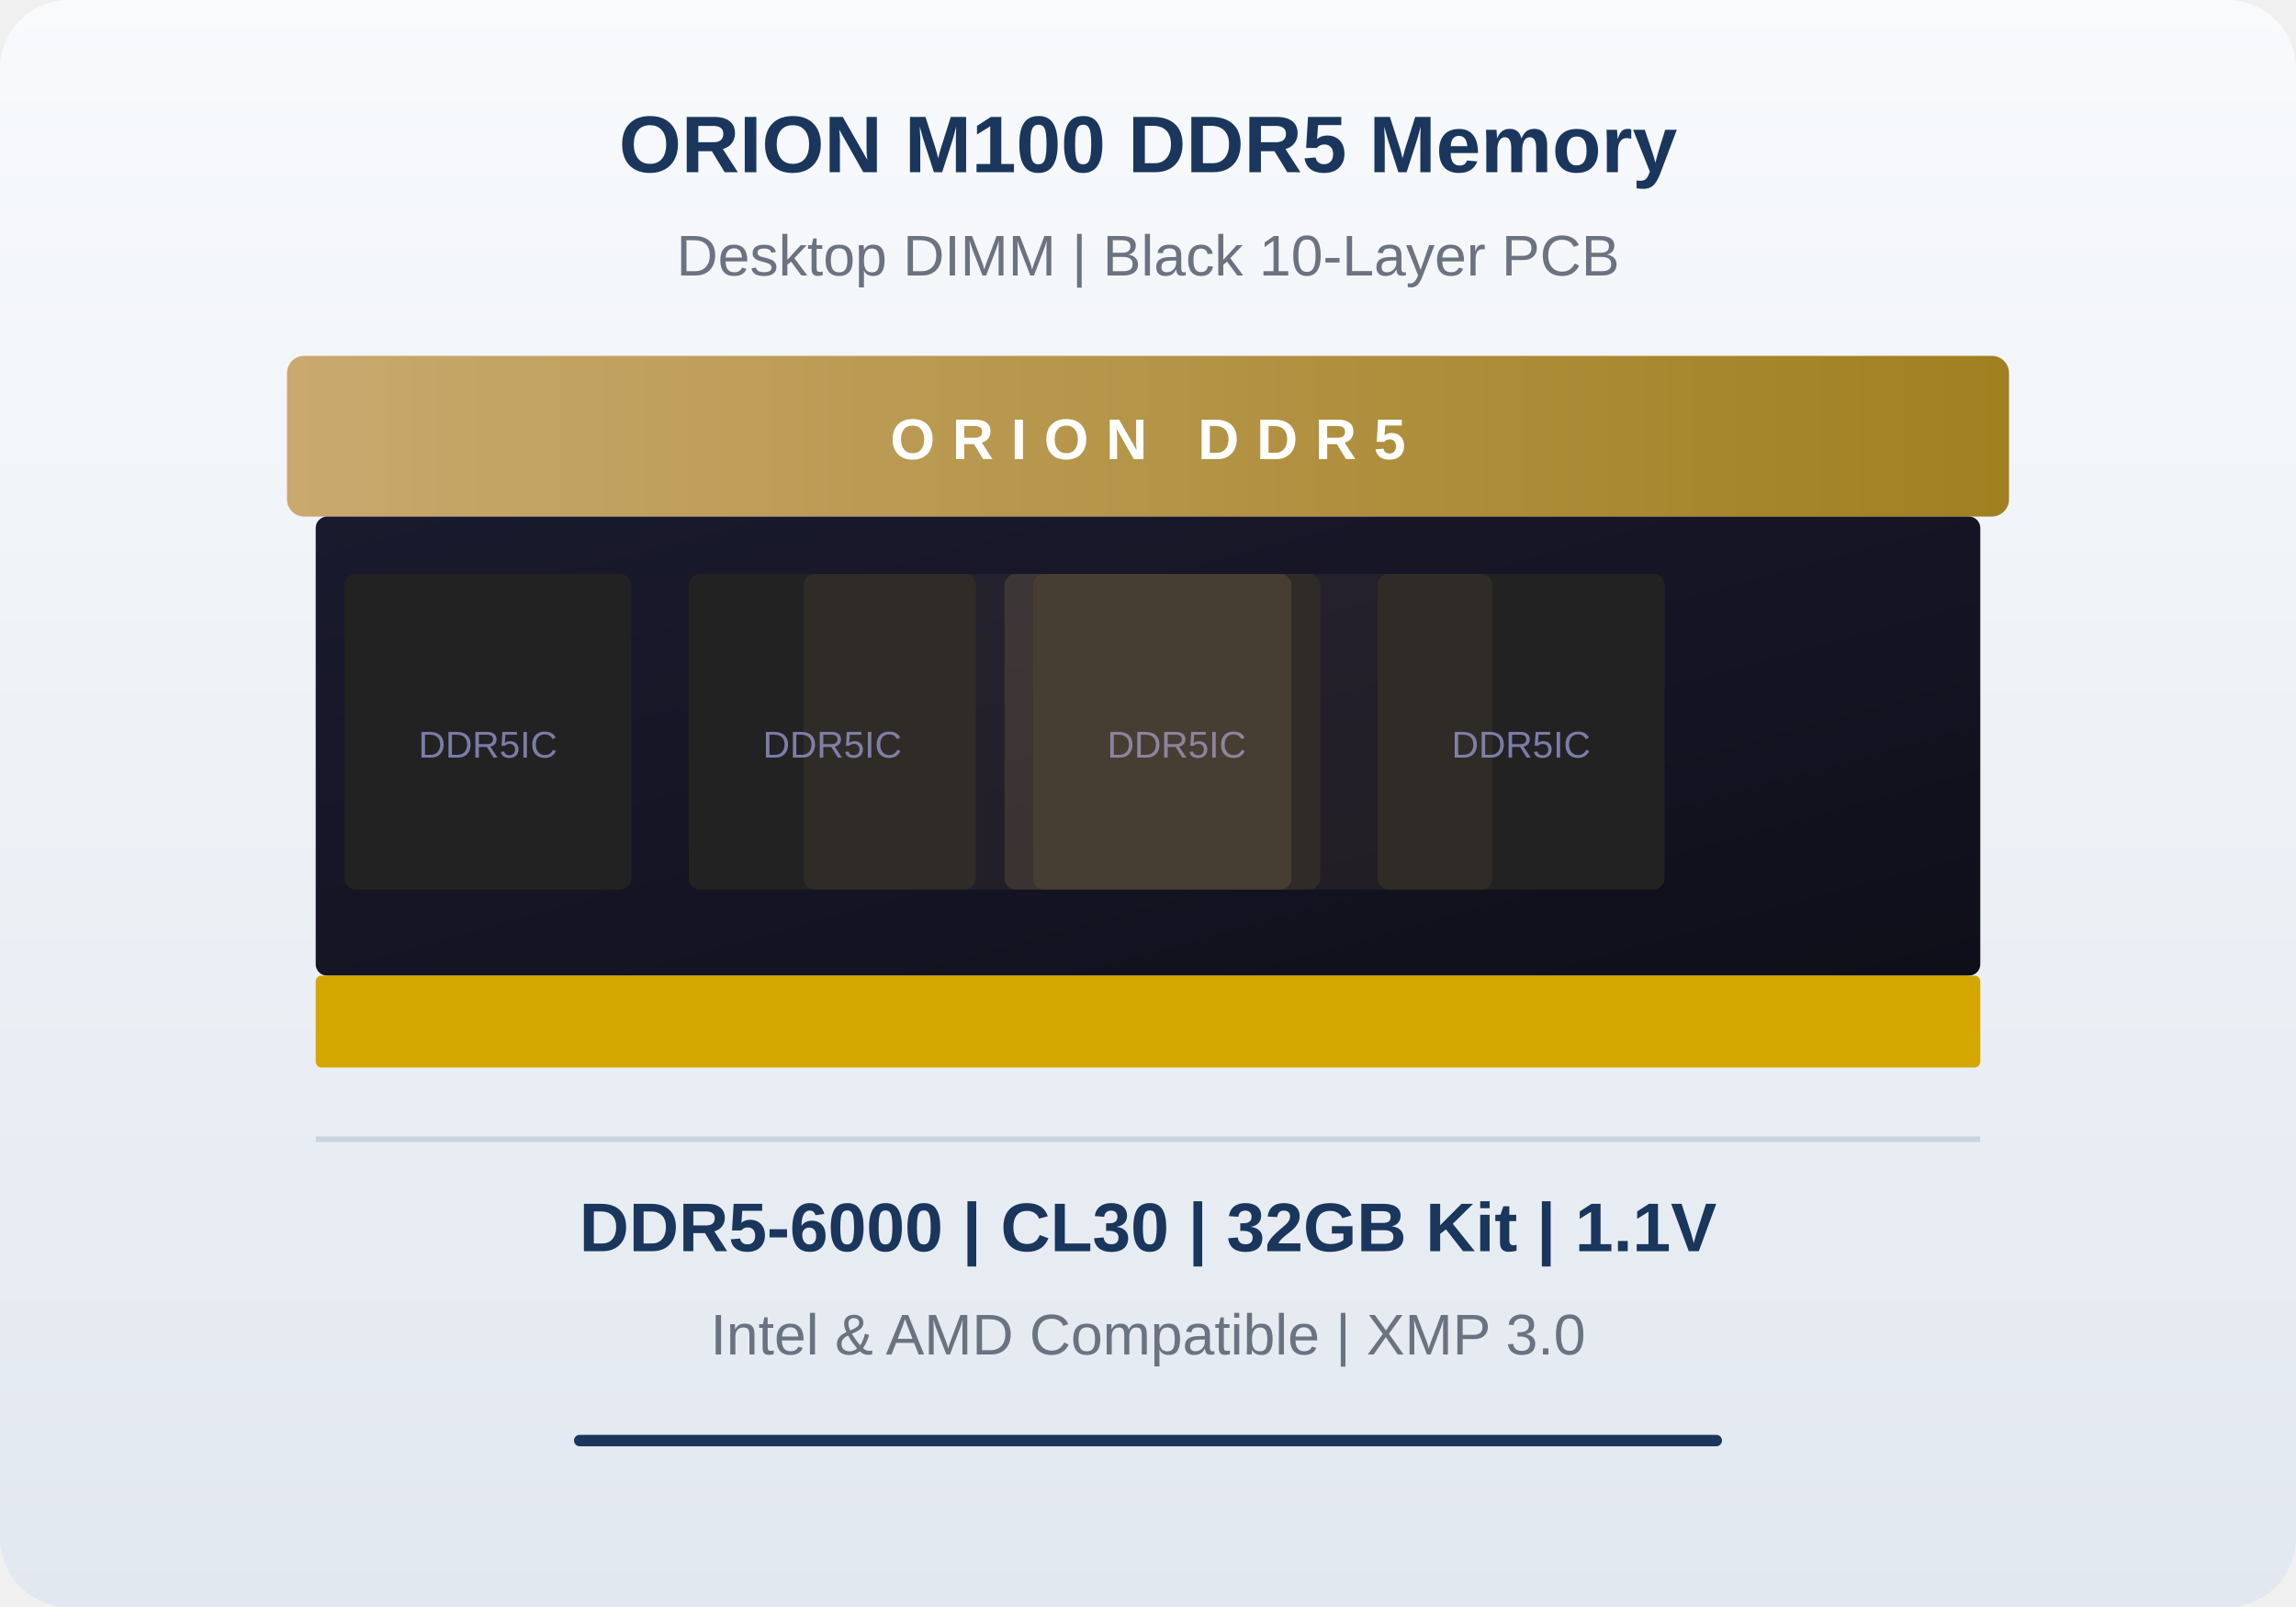
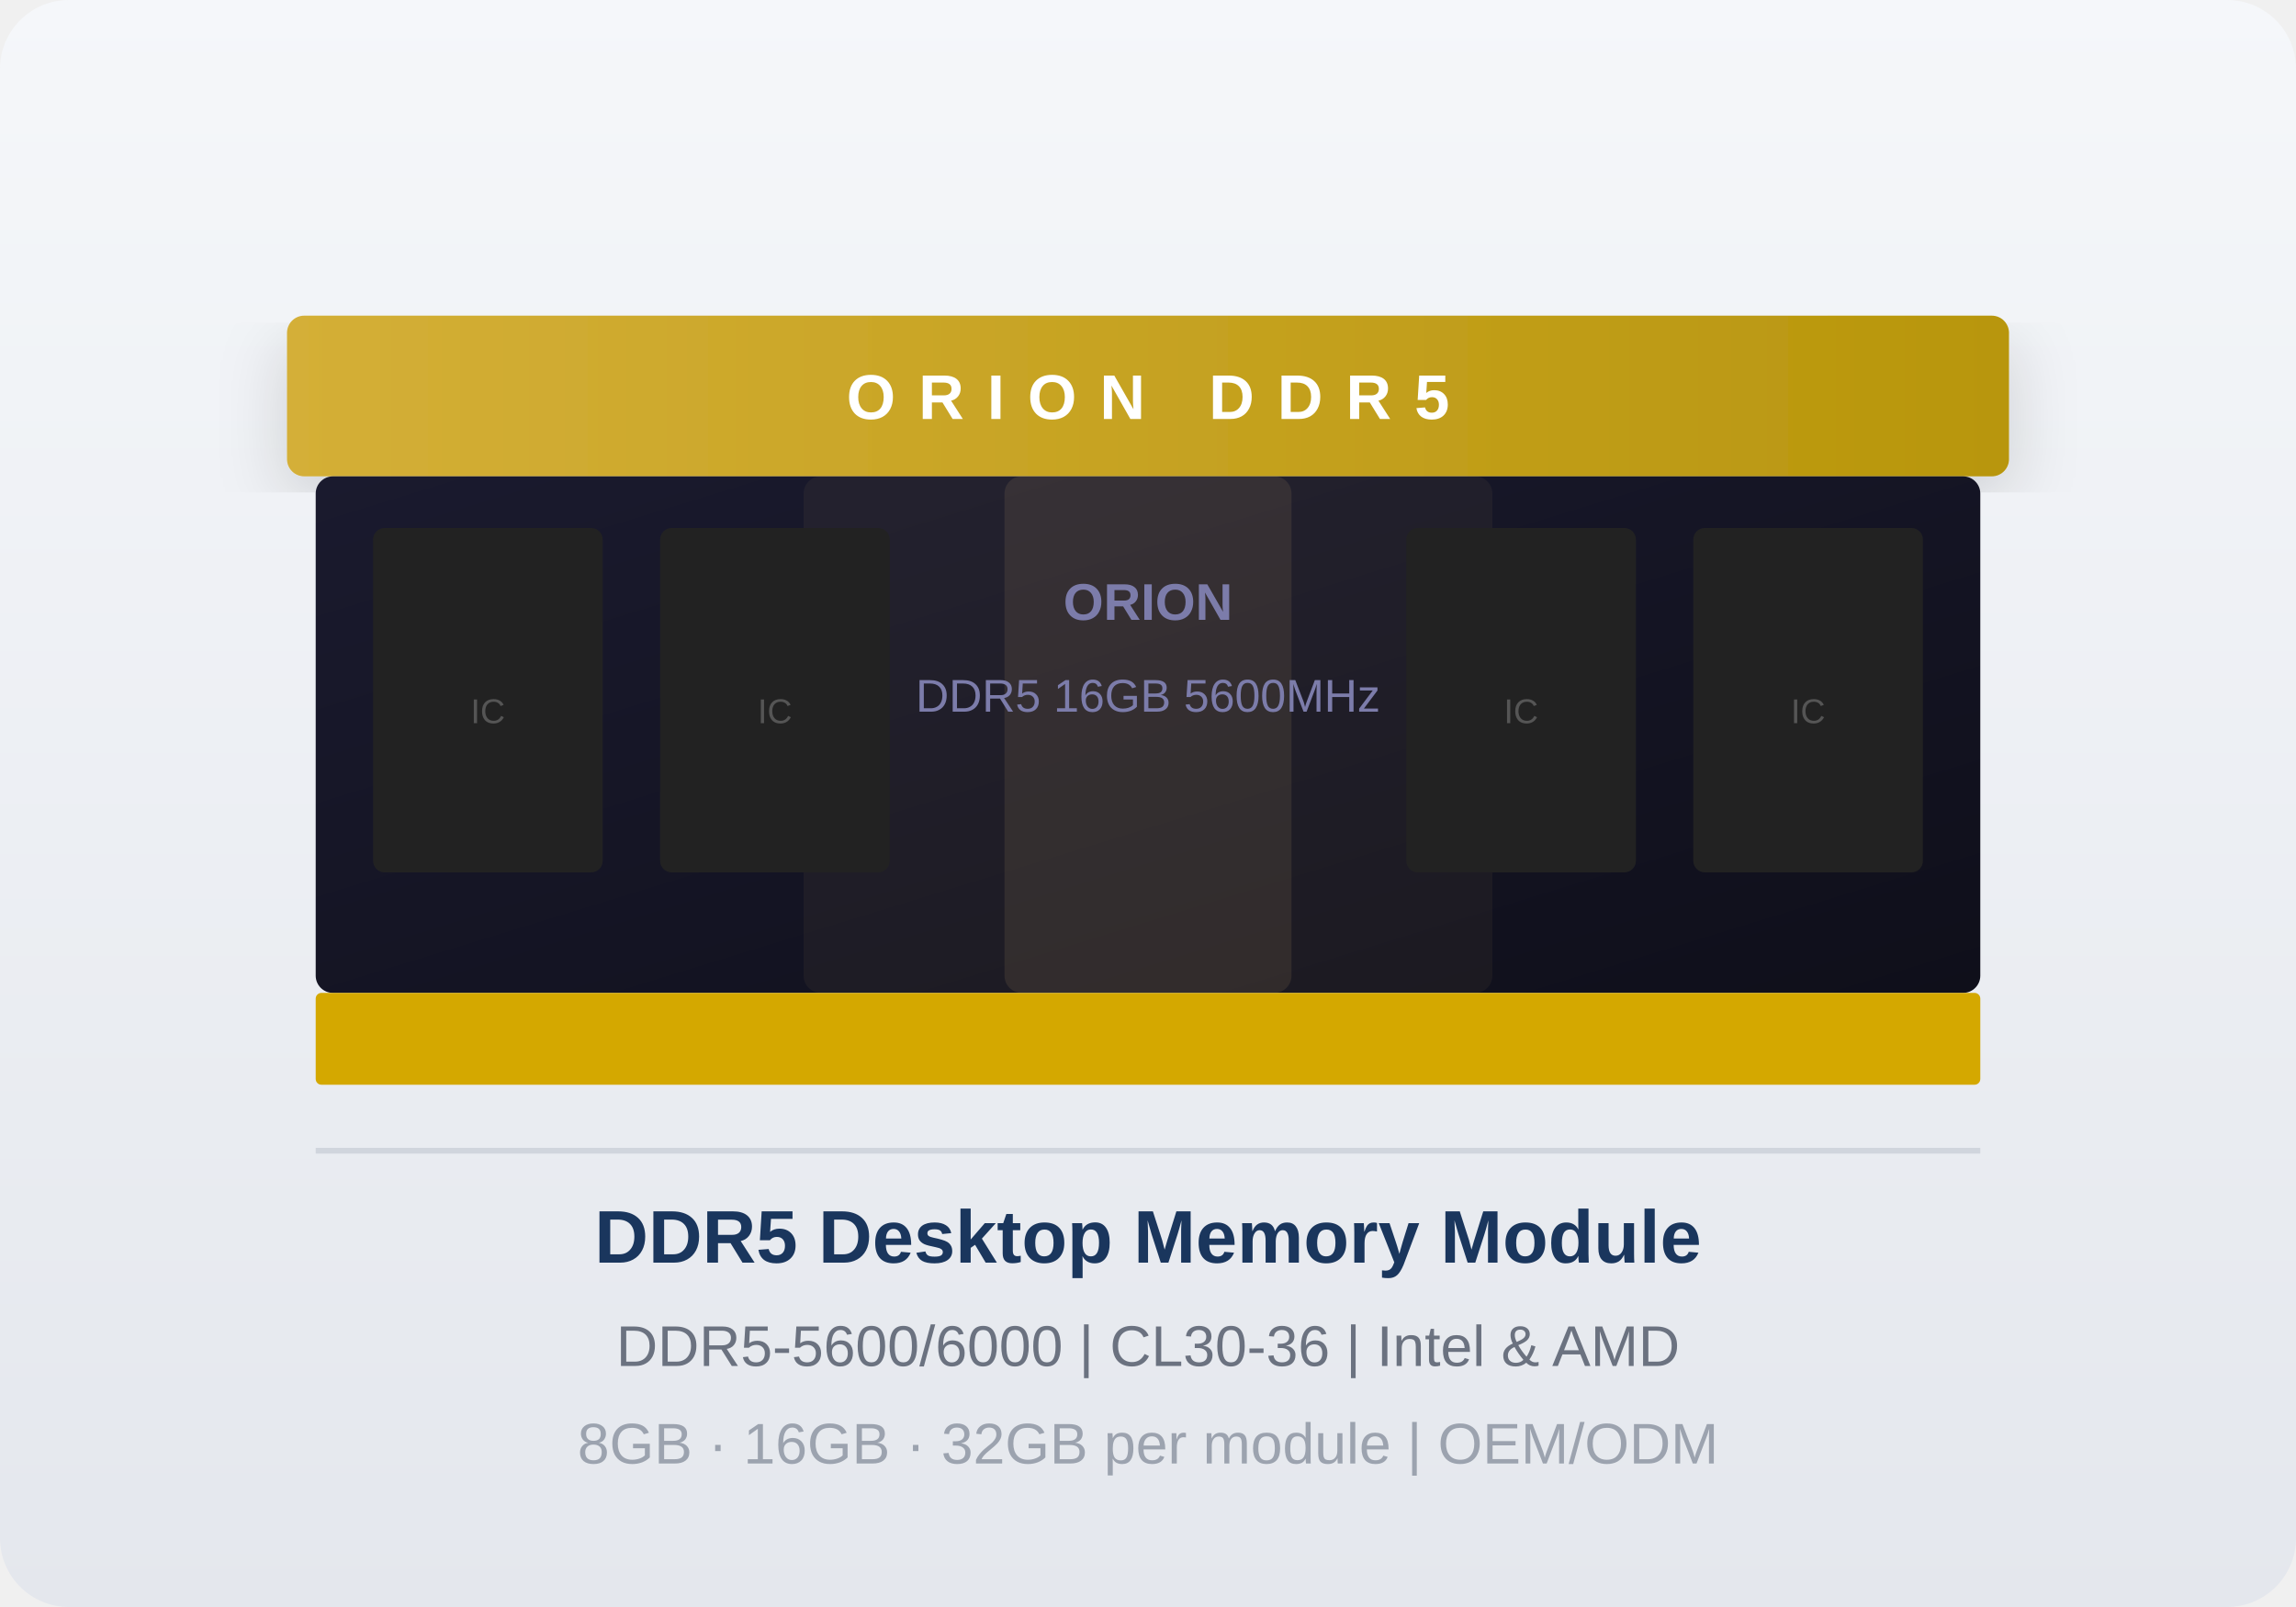
<svg xmlns="http://www.w3.org/2000/svg" viewBox="0 0 400 280">
  <defs>
-     <linearGradient id="a" x1="0" y1="0" x2="0" y2="1">
-       <stop offset="0%" stop-color="#f8fafc" />
-       <stop offset="100%" stop-color="#e2e8f0" />
+     <linearGradient id="b" x1="0" y1="0" x2="0" y2="1">
+       <stop offset="0%" stop-color="#f5f7fa" />
+       <stop offset="100%" stop-color="#e4e7ed" />
    </linearGradient>
    <linearGradient id="h" x1="0" y1="0" x2="1" y2="1">
      <stop offset="0%" stop-color="#1a1a2e" />
      <stop offset="100%" stop-color="#0f0f1a" />
    </linearGradient>
    <linearGradient id="g" x1="0" y1="0" x2="1" y2="0">
-       <stop offset="0%" stop-color="#c9a96e" />
-       <stop offset="100%" stop-color="#a08020" />
+       <stop offset="0%" stop-color="#d4af37" />
+       <stop offset="100%" stop-color="#b8960c" />
    </linearGradient>
+     <filter id="s">
+       <feDropShadow dx="0" dy="4" stdDeviation="6" flood-opacity="0.15" />
+     </filter>
  </defs>
-   <rect width="400" height="280" rx="12" fill="url(#a)" />
-   <text x="200" y="30" font-family="Arial" font-size="14" font-weight="700" fill="#1a365d" text-anchor="middle">ORION M100 DDR5 Memory</text>
-   <text x="200" y="48" font-family="Arial" font-size="10" fill="#6b7280" text-anchor="middle">Desktop DIMM | Black 10-Layer PCB</text>
-   <rect x="50" y="62" width="300" height="28" rx="3" fill="url(#g)" />
-   <text x="200" y="80" font-family="Arial" font-size="10" font-weight="700" fill="#fff" text-anchor="middle" letter-spacing="3">ORION DDR5</text>
-   <rect x="55" y="90" width="290" height="80" rx="2" fill="url(#h)" />
-   <rect x="55" y="170" width="290" height="16" rx="1" fill="#d4a800" />
-   <rect x="60" y="100" width="50" height="55" rx="2" fill="#222" />
-   <text x="85" y="132" font-family="Arial" font-size="6.5" fill="#7c7caa" text-anchor="middle">DDR5<br />IC</text>
-   <rect x="120" y="100" width="50" height="55" rx="2" fill="#222" />
-   <text x="145" y="132" font-family="Arial" font-size="6.5" fill="#7c7caa" text-anchor="middle">DDR5<br />IC</text>
-   <rect x="180" y="100" width="50" height="55" rx="2" fill="#222" />
-   <text x="205" y="132" font-family="Arial" font-size="6.5" fill="#7c7caa" text-anchor="middle">DDR5<br />IC</text>
-   <rect x="240" y="100" width="50" height="55" rx="2" fill="#222" />
-   <text x="265" y="132" font-family="Arial" font-size="6.5" fill="#7c7caa" text-anchor="middle">DDR5<br />IC</text>
-   <rect x="140" y="100" width="120" height="55" rx="2" fill="#c9a96e" opacity="0.08" />
-   <rect x="175" y="100" width="50" height="55" rx="2" fill="#c9a96e" opacity="0.15" />
-   <rect x="55" y="198" width="290" height="1" fill="#cbd5e1" />
-   <text x="200" y="218" font-family="Arial" font-size="12" font-weight="700" fill="#1a365d" text-anchor="middle">DDR5-6000 | CL30 | 32GB Kit | 1.1V</text>
-   <text x="200" y="236" font-family="Arial" font-size="10" fill="#6b7280" text-anchor="middle">Intel &amp; AMD Compatible | XMP 3.0</text>
-   <rect x="100" y="250" width="200" height="2" rx="1" fill="#1a365d" />
+   <rect width="400" height="280" rx="12" fill="url(#b)" />
+   <rect x="50" y="55" width="300" height="28" rx="3" fill="url(#g)" filter="url(#s)" />
+   <text x="200" y="73" font-family="Arial" font-size="11" font-weight="700" fill="#fff" text-anchor="middle" letter-spacing="4">ORION DDR5</text>
+   <rect x="55" y="83" width="290" height="90" rx="3" fill="url(#h)" />
+   <rect x="55" y="173" width="290" height="16" rx="1" fill="#d4a800" />
+   <rect x="140" y="83" width="120" height="90" rx="3" fill="#c9a96e" opacity="0.06" />
+   <rect x="175" y="83" width="50" height="90" rx="3" fill="#c9a96e" opacity="0.12" />
+   <text x="200" y="108" font-family="Arial" font-size="9" font-weight="700" fill="#7c7caa" text-anchor="middle">ORION</text>
+   <text x="200" y="124" font-family="Arial" font-size="8" fill="#7c7caa" text-anchor="middle">DDR5 16GB 5600MHz</text>
+   <rect x="65" y="92" width="40" height="60" rx="2" fill="#222" />
+   <text x="85" y="126" font-family="Arial" font-size="6" fill="#555" text-anchor="middle">IC</text>
+   <rect x="115" y="92" width="40" height="60" rx="2" fill="#222" />
+   <text x="135" y="126" font-family="Arial" font-size="6" fill="#555" text-anchor="middle">IC</text>
+   <rect x="245" y="92" width="40" height="60" rx="2" fill="#222" />
+   <text x="265" y="126" font-family="Arial" font-size="6" fill="#555" text-anchor="middle">IC</text>
+   <rect x="295" y="92" width="40" height="60" rx="2" fill="#222" />
+   <text x="315" y="126" font-family="Arial" font-size="6" fill="#555" text-anchor="middle">IC</text>
+   <rect x="55" y="200" width="290" height="1" fill="#d0d5dd" />
+   <text x="200" y="220" font-family="Arial" font-size="13" font-weight="700" fill="#1a365d" text-anchor="middle">DDR5 Desktop Memory Module</text>
+   <text x="200" y="238" font-family="Arial" font-size="10" fill="#6b7280" text-anchor="middle">DDR5-5600/6000 | CL30-36 | Intel &amp; AMD</text>
+   <text x="200" y="255" font-family="Arial" font-size="10" fill="#9ca3af" text-anchor="middle">8GB · 16GB · 32GB per module | OEM/ODM</text>
</svg>
